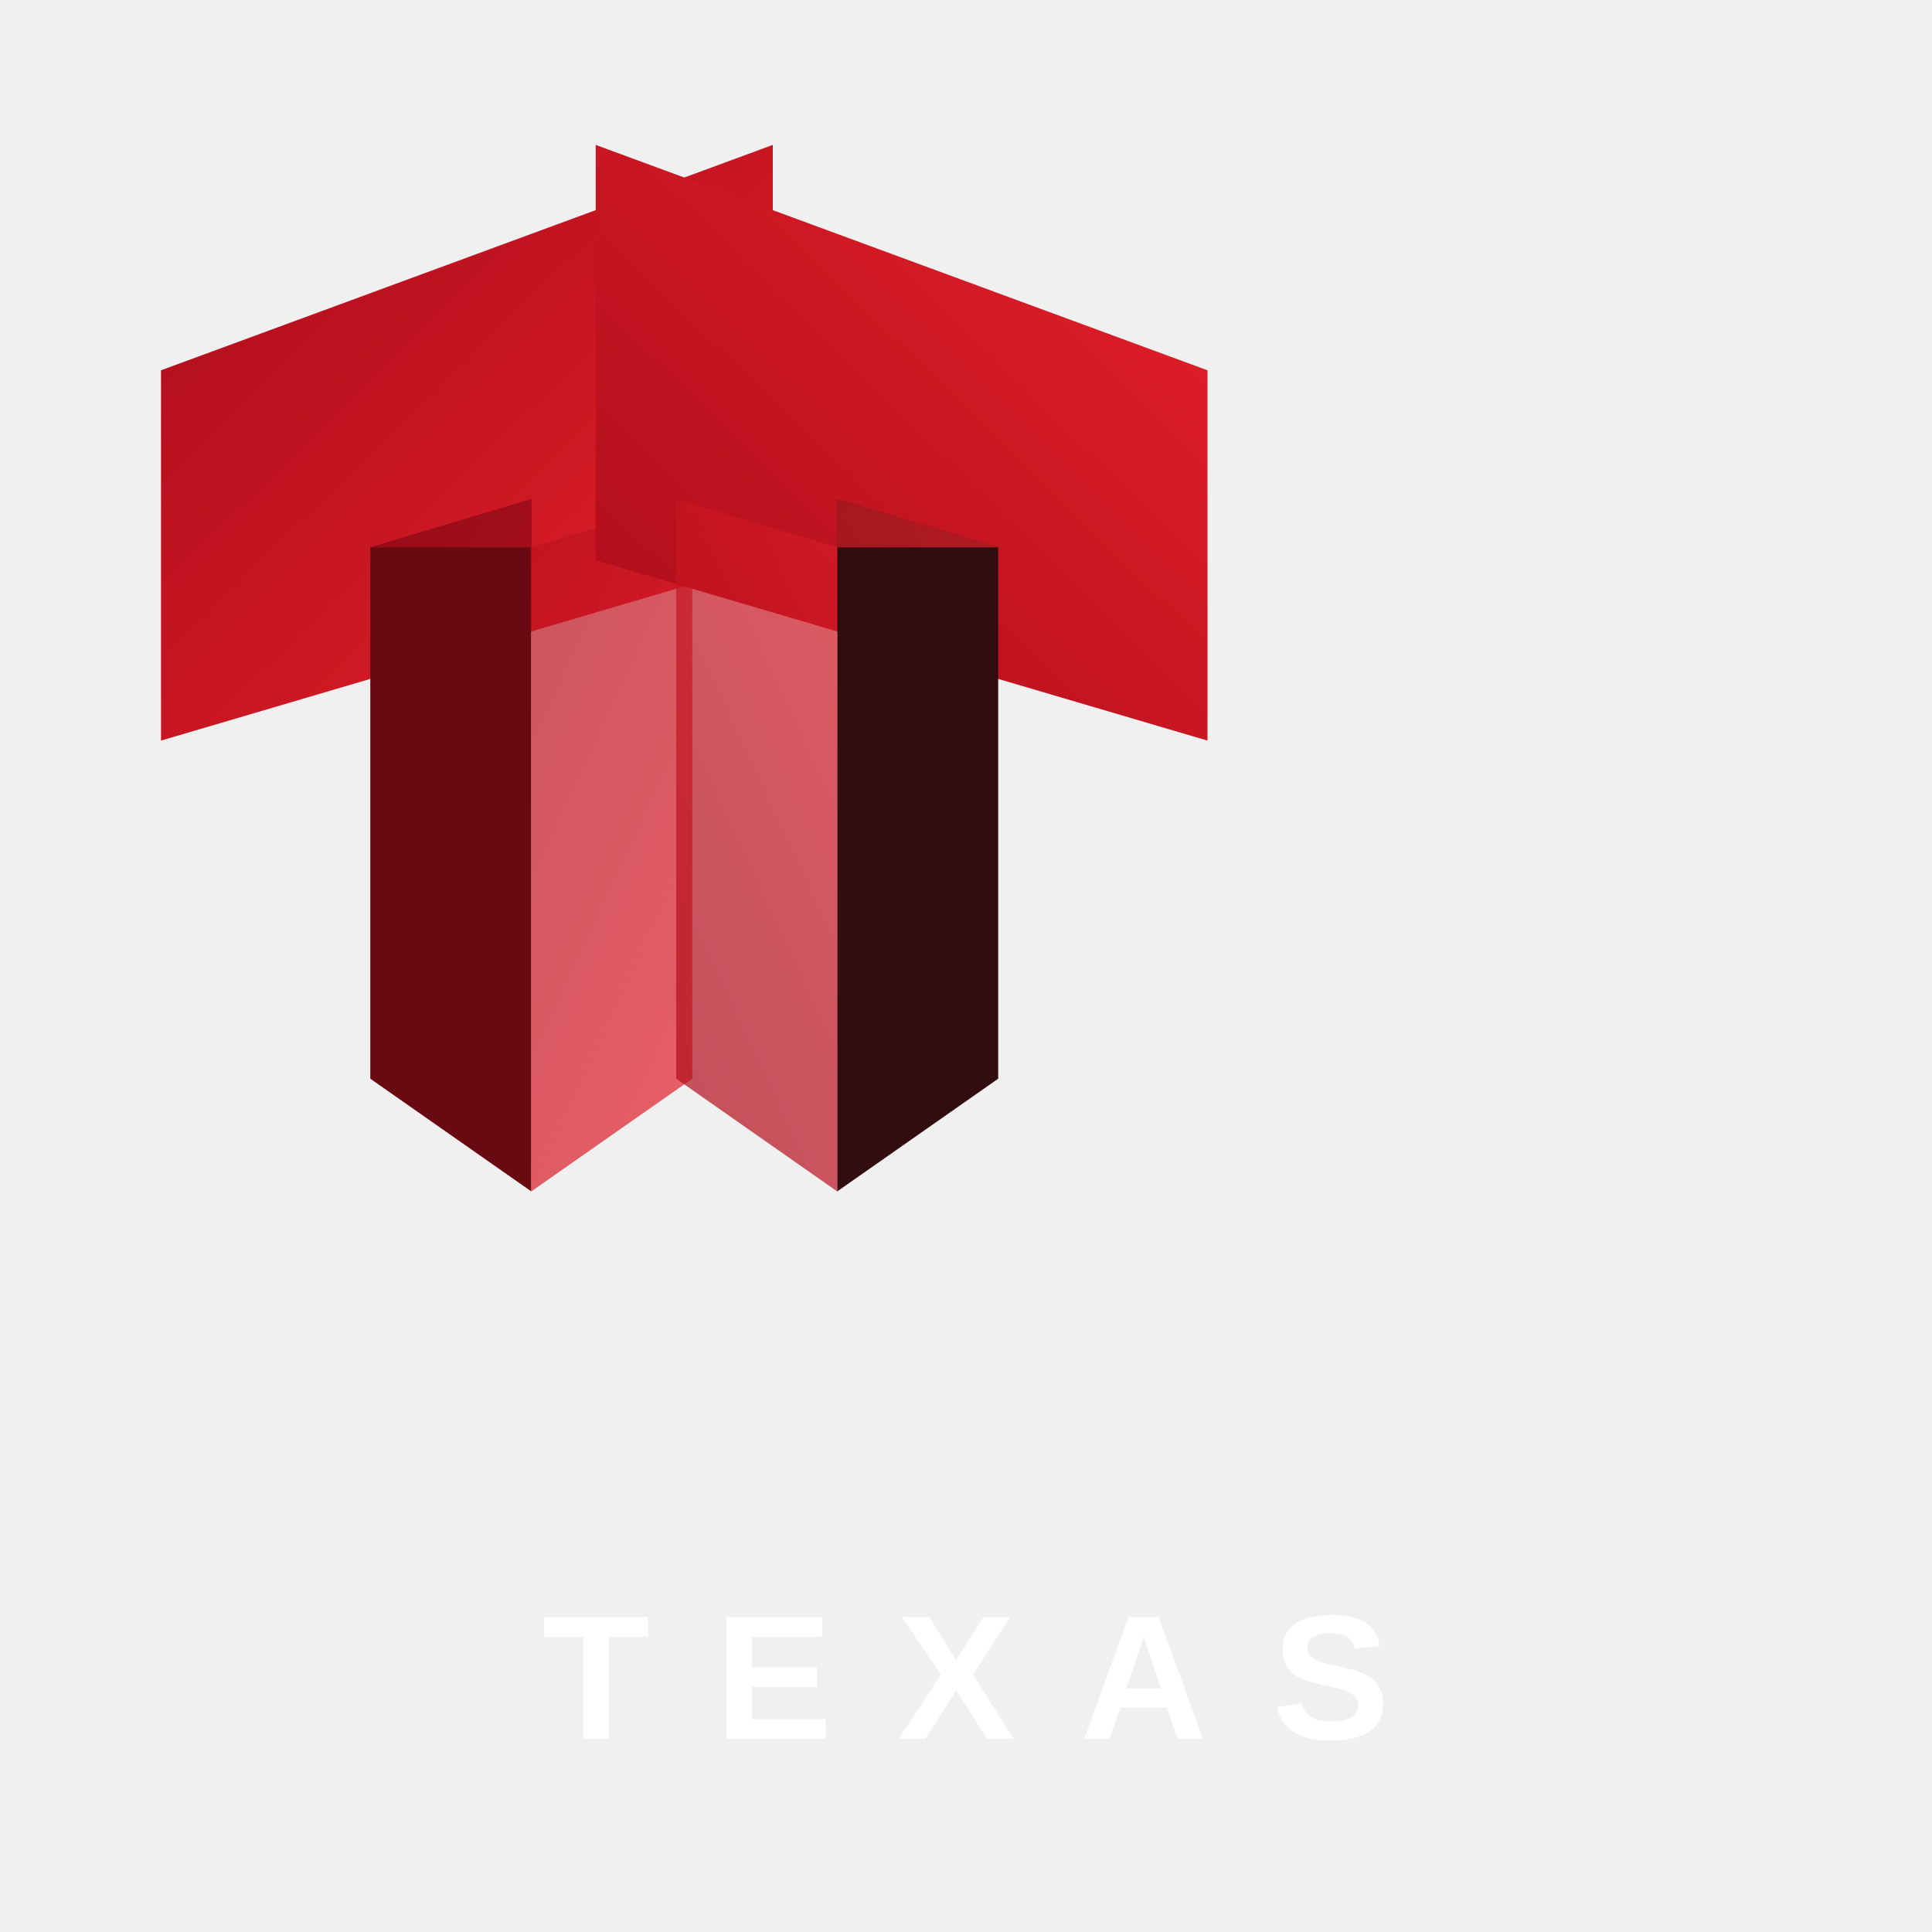
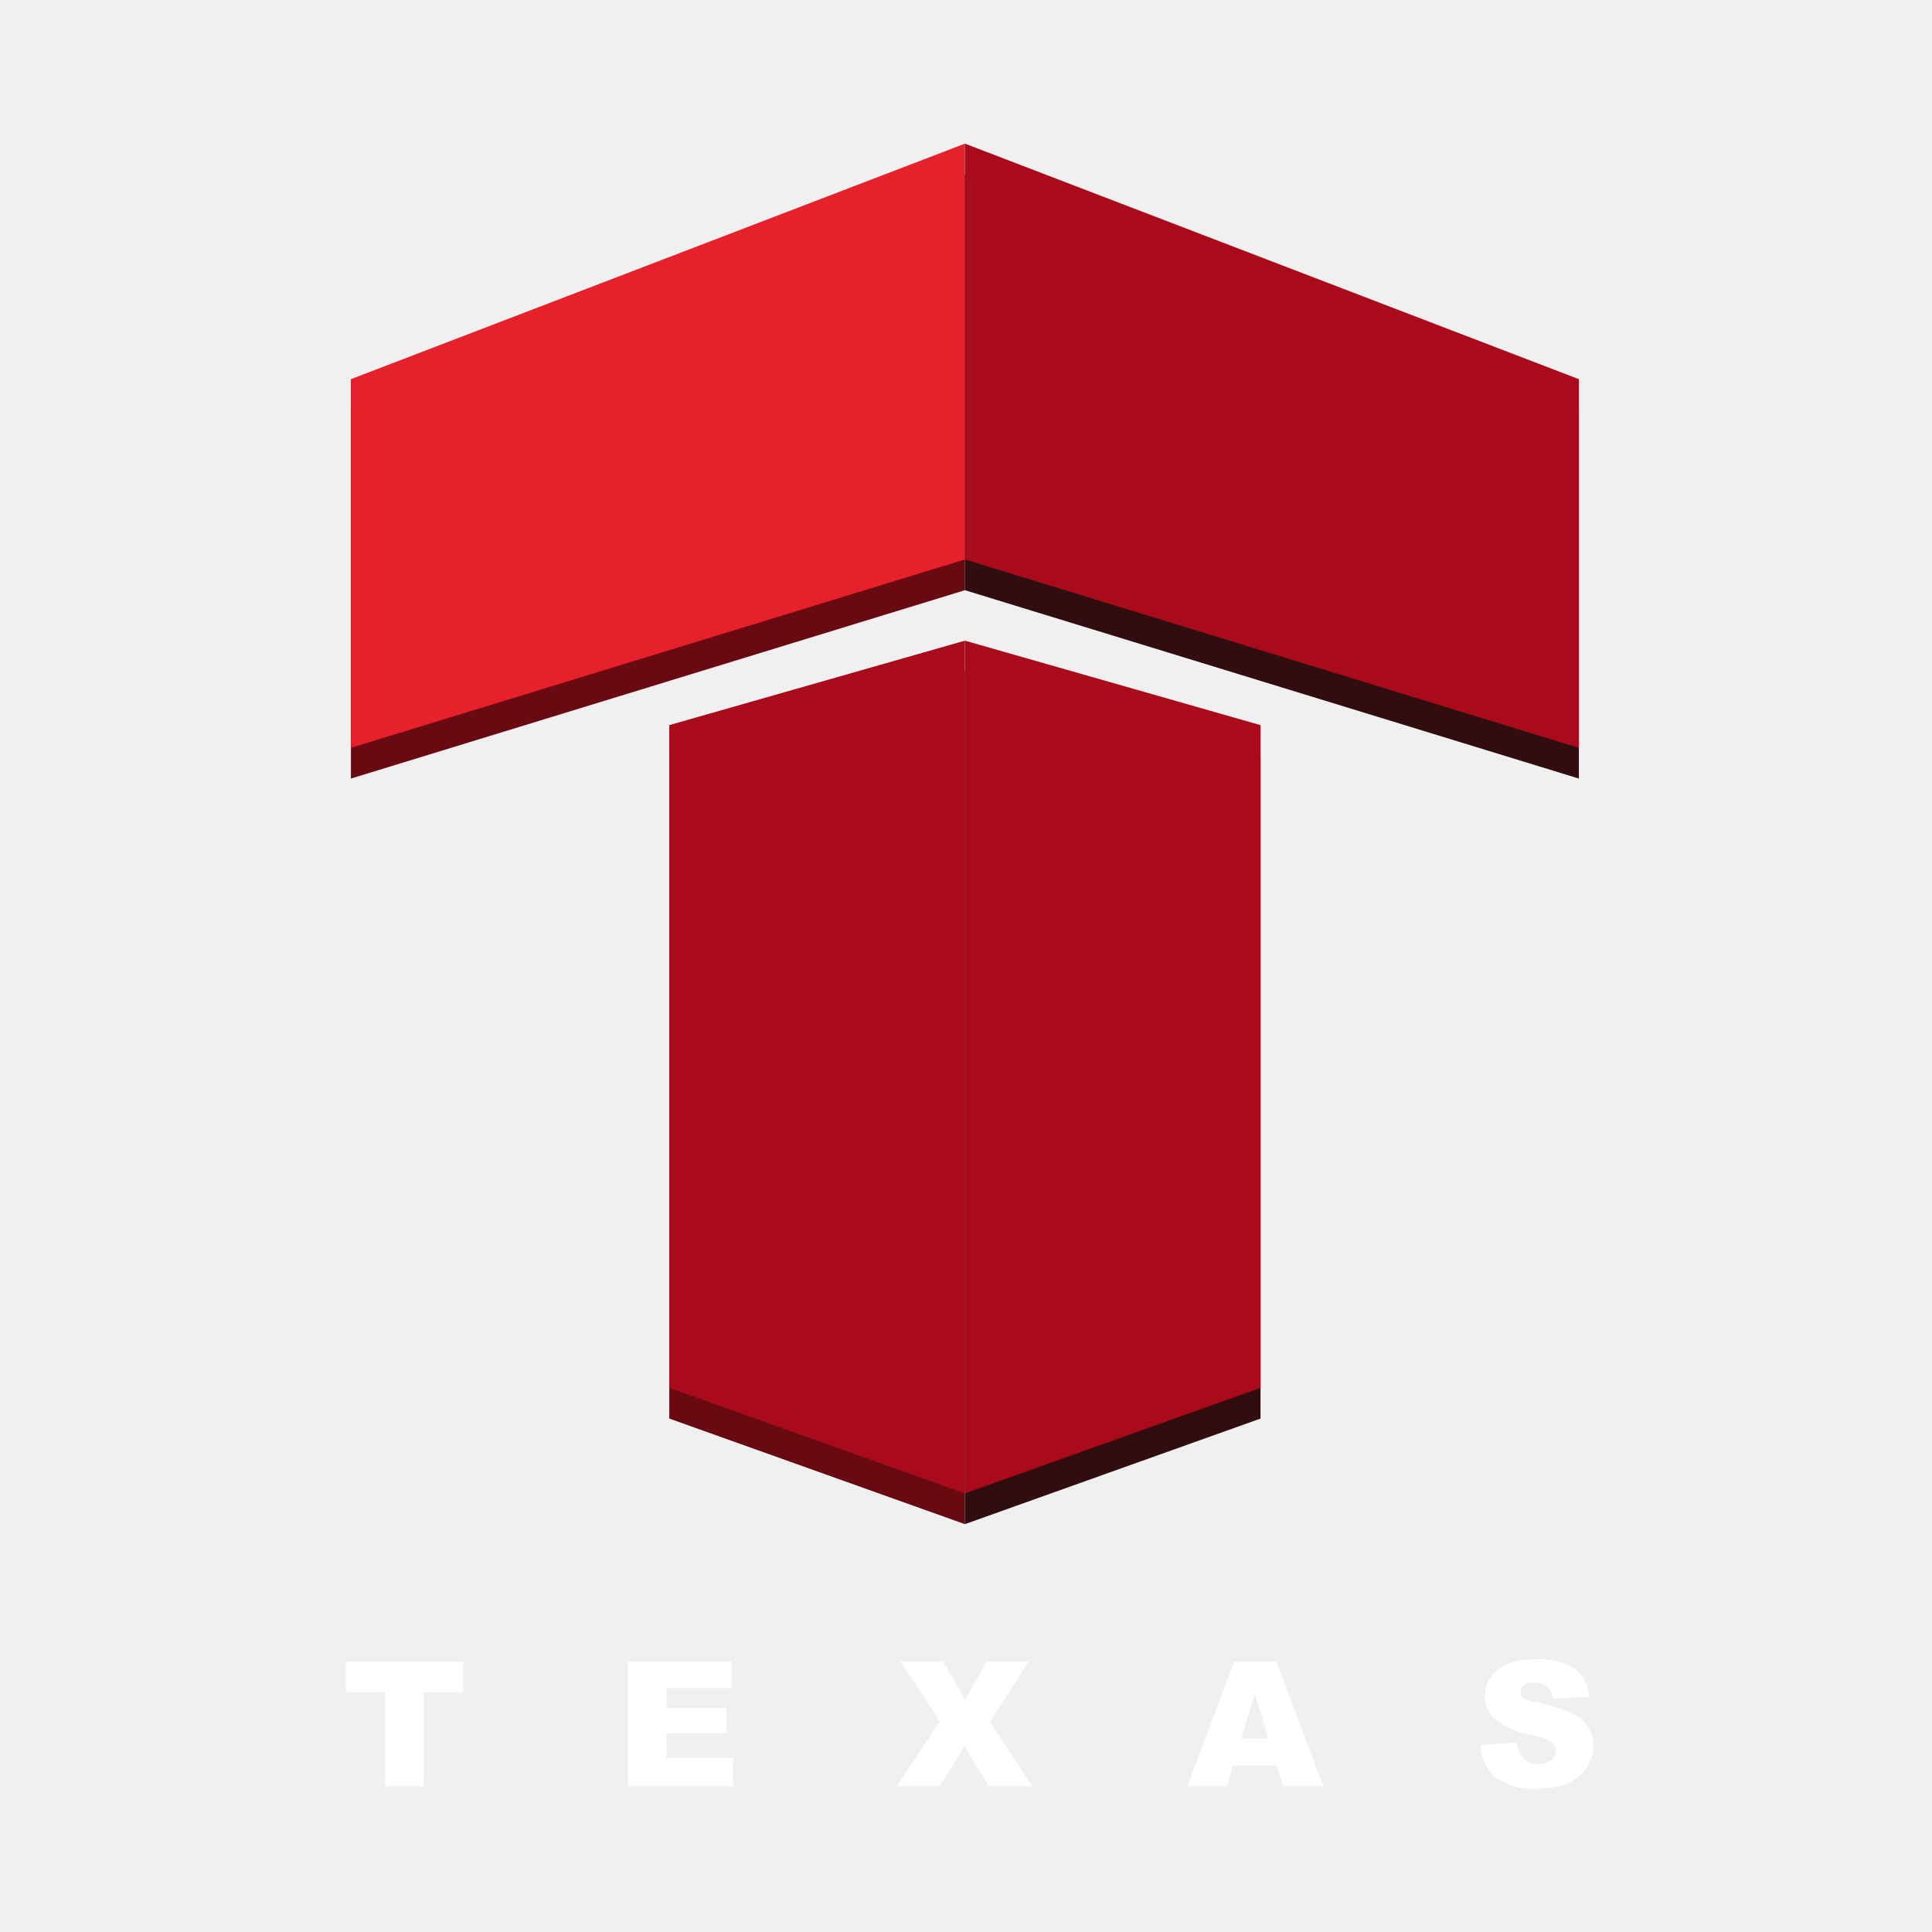
- <svg xmlns="http://www.w3.org/2000/svg" width="120" height="120" viewBox="0 0 120 120">
+ <svg xmlns="http://www.w3.org/2000/svg" xmlns:xlink="http://www.w3.org/1999/xlink" width="120" height="120" viewBox="0 0 120 120">
  <defs>
-     <linearGradient id="lg1" x1="0%" y1="0%" x2="100%" y2="100%">
-       <stop offset="0%" stop-color="#aa0b1b" />
-       <stop offset="100%" stop-color="#e7212b" />
+     <clipPath id="clip-path">
+       <rect id="Rectangle_125" data-name="Rectangle 125" width="120" height="120" transform="translate(2623 -594)" fill="#fff" />
+     </clipPath>
+     <clipPath id="clip-path-2">
+       <rect id="Rectangle_120" data-name="Rectangle 120" width="78.691" height="102.158" fill="none" />
+     </clipPath>
+     <clipPath id="clip-path-3">
+       <path id="Path_85" data-name="Path 85" d="M.761,14.629v22.9L38.9,25.827V0Z" transform="translate(-0.761 0)" fill="none" />
+     </clipPath>
+     <linearGradient id="linear-gradient" x1="-0.03" y1="2.989" x2="0.009" y2="2.989" gradientUnits="objectBoundingBox">
+       <stop offset="0" stop-color="#aa0b1b" />
+       <stop offset="1" stop-color="#e7212b" />
    </linearGradient>
-     <linearGradient id="lg2" x1="100%" y1="0%" x2="0%" y2="100%">
-       <stop offset="0%" stop-color="#e7212b" />
-       <stop offset="100%" stop-color="#aa0b1b" />
+     <clipPath id="clip-path-4">
+       <path id="Path_86" data-name="Path 86" d="M26.185,25.827,64.32,37.53v-22.9L26.185,0Z" transform="translate(-26.185 0)" fill="none" />
+     </clipPath>
+     <linearGradient id="linear-gradient-2" x1="-1.03" y1="2.989" x2="-0.991" y2="2.989" gradientUnits="objectBoundingBox">
+       <stop offset="0" stop-color="#e7212b" />
+       <stop offset="1" stop-color="#aa0b1b" />
    </linearGradient>
+     <clipPath id="clip-path-5">
+       <path id="Path_87" data-name="Path 87" d="M13.944,25.828v41.16l18.362,6.558V20.581Z" transform="translate(-13.944 -20.581)" fill="none" />
+     </clipPath>
+     <linearGradient id="linear-gradient-3" x1="-1.139" y1="1.535" x2="-1.057" y2="1.535" xlink:href="#linear-gradient-2" />
+     <clipPath id="clip-path-6">
+       <path id="Path_88" data-name="Path 88" d="M26.185,73.546l18.361-6.558V25.828L26.185,20.581Z" transform="translate(-26.185 -20.581)" fill="none" />
+     </clipPath>
+     <linearGradient id="linear-gradient-4" x1="-2.139" y1="1.535" x2="-2.057" y2="1.535" xlink:href="#linear-gradient-2" />
  </defs>
-   <g transform="translate(10, 9)">
-     <path d="M0 14v23l38-11.2V0Z" fill="url(#lg1)" />
-     <path d="M13 25l10-3v43l-10-7Z" fill="#690911" />
-     <path d="M13 25l10-3v43l10-7V22l-10 3Z" fill="url(#lg1)" opacity="0.7" />
+   <g id="Mask_Group_42" data-name="Mask Group 42" transform="translate(-2623 594)" clip-path="url(#clip-path)">
+     <g id="Group_145" data-name="Group 145" transform="translate(2643.654 -585.079)">
+       <g id="Group_136" data-name="Group 136">
+         <g id="Group_135" data-name="Group 135" clip-path="url(#clip-path-2)">
+           <path id="Path_80" data-name="Path 80" d="M.166-5.122H7.444v1.913H5V2.627H2.608V-3.208H.166Zm17.52,0H24.1v1.654H20.086v1.232h3.726v1.58H20.086V.872h4.134V2.627H17.686Zm16.934,0h2.638L38.63-2.738l1.335-2.384h2.611L40.164-1.369l2.639,4h-2.69L38.582.137l-1.53,2.49H34.377L37.05-1.411Zm23.353,6.47H55.255l-.378,1.279H52.432l2.912-7.749h2.612l2.912,7.749H58.361Zm-.5-1.676-.855-2.786L55.775-.328ZM70.613.063l2.278-.143a1.738,1.738,0,0,0,.3.846,1.266,1.266,0,0,0,1.057.47A1.171,1.171,0,0,0,75.04,1a.721.721,0,0,0,.278-.558A.711.711,0,0,0,75.054-.1,3.061,3.061,0,0,0,73.827-.55a5.213,5.213,0,0,1-2.246-.941,1.892,1.892,0,0,1-.677-1.5,2.032,2.032,0,0,1,.346-1.129,2.3,2.3,0,0,1,1.041-.835,4.862,4.862,0,0,1,1.906-.3,3.9,3.9,0,0,1,2.265.552,2.385,2.385,0,0,1,.928,1.758l-2.257.132a1.213,1.213,0,0,0-.378-.761,1.214,1.214,0,0,0-.8-.238.96.96,0,0,0-.629.177.543.543,0,0,0-.211.431.431.431,0,0,0,.174.333,1.962,1.962,0,0,0,.8.285,10.051,10.051,0,0,1,2.249.685,2.364,2.364,0,0,1,.988.859A2.178,2.178,0,0,1,77.644.106a2.457,2.457,0,0,1-.412,1.374,2.58,2.58,0,0,1-1.152.954,4.656,4.656,0,0,1-1.866.325A3.843,3.843,0,0,1,71.475,2,3,3,0,0,1,70.613.063Z" transform="translate(0.666 99.399)" fill="#fff" />
+         </g>
+       </g>
+       <path id="Path_81" data-name="Path 81" d="M.761,15.9V38.8L38.9,27.1V1.274Z" transform="translate(0.381 0.637)" fill="#690911" />
+       <path id="Path_82" data-name="Path 82" d="M64.32,15.9V38.8L26.185,27.1V1.274Z" transform="translate(13.093 0.637)" fill="#310d0f" />
+       <path id="Path_83" data-name="Path 83" d="M13.944,27.1l18.361-5.245V74.819L13.944,68.261Z" transform="translate(6.972 10.928)" fill="#690911" />
+       <path id="Path_84" data-name="Path 84" d="M44.546,27.1,26.185,21.854V74.819l18.361-6.558Z" transform="translate(13.092 10.928)" fill="#310d0f" />
+       <g id="Group_138" data-name="Group 138" transform="translate(1.141)">
+         <g id="Group_137" data-name="Group 137" clip-path="url(#clip-path-3)">
+           <rect id="Rectangle_121" data-name="Rectangle 121" width="38.136" height="37.53" transform="translate(0 0)" fill="url(#linear-gradient)" />
+         </g>
+       </g>
+       <g id="Group_140" data-name="Group 140" transform="translate(39.278)">
+         <g id="Group_139" data-name="Group 139" clip-path="url(#clip-path-4)">
+           <rect id="Rectangle_122" data-name="Rectangle 122" width="38.135" height="37.53" fill="url(#linear-gradient-2)" />
+         </g>
+       </g>
+       <g id="Group_142" data-name="Group 142" transform="translate(20.916 30.871)">
+         <g id="Group_141" data-name="Group 141" clip-path="url(#clip-path-5)">
+           <rect id="Rectangle_123" data-name="Rectangle 123" width="18.361" height="52.965" transform="translate(0 0)" fill="url(#linear-gradient-3)" />
+         </g>
+       </g>
+       <g id="Group_144" data-name="Group 144" transform="translate(39.278 30.871)">
+         <g id="Group_143" data-name="Group 143" clip-path="url(#clip-path-6)">
+           <rect id="Rectangle_124" data-name="Rectangle 124" width="18.362" height="52.965" transform="translate(0)" fill="url(#linear-gradient-4)" />
+         </g>
+       </g>
+     </g>
  </g>
-   <g transform="translate(10, 9)">
-     <path d="M65 14v23L27 25.8V0Z" fill="url(#lg2)" />
-     <path d="M52 25l-10-3v43l10-7Z" fill="#310d0f" />
-     <path d="M52 25l-10-3v43l-10-7V22l10 3Z" fill="url(#lg2)" opacity="0.7" />
-   </g>
-   <text x="60" y="108" text-anchor="middle" font-family="Arial, sans-serif" font-size="11" font-weight="600" letter-spacing="4" fill="#ffffff">TEXAS</text>
</svg>
